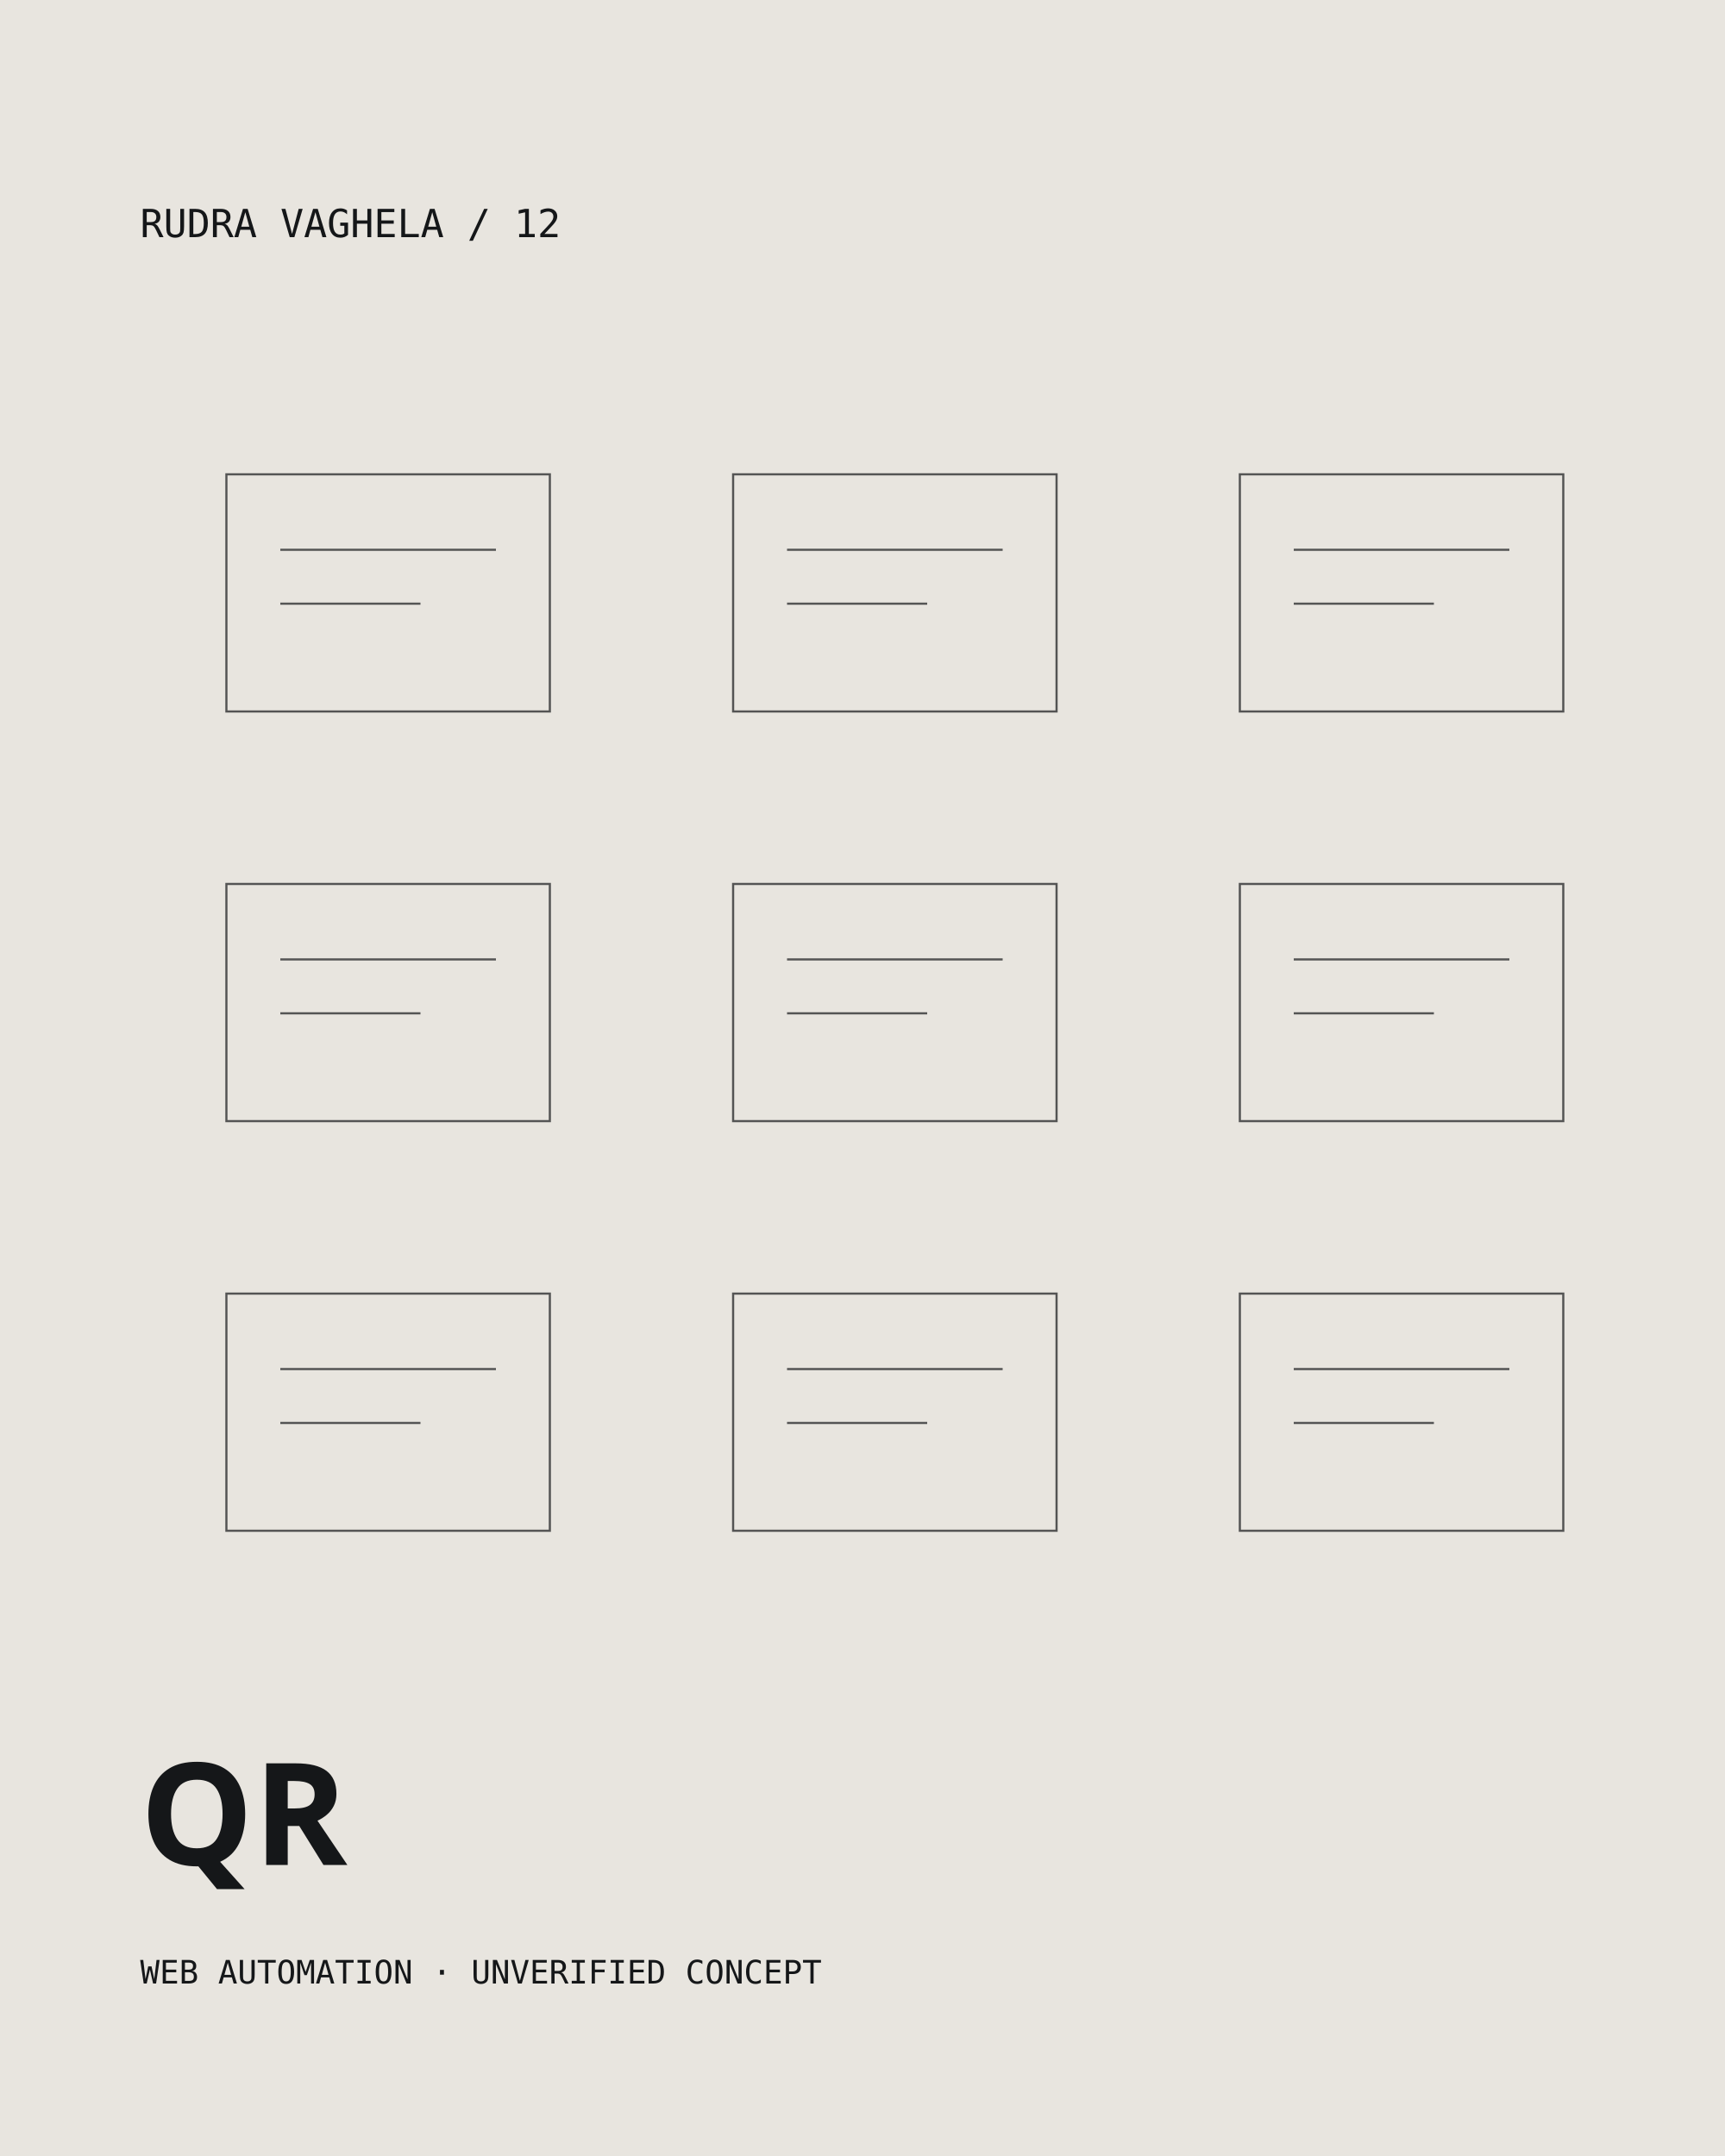
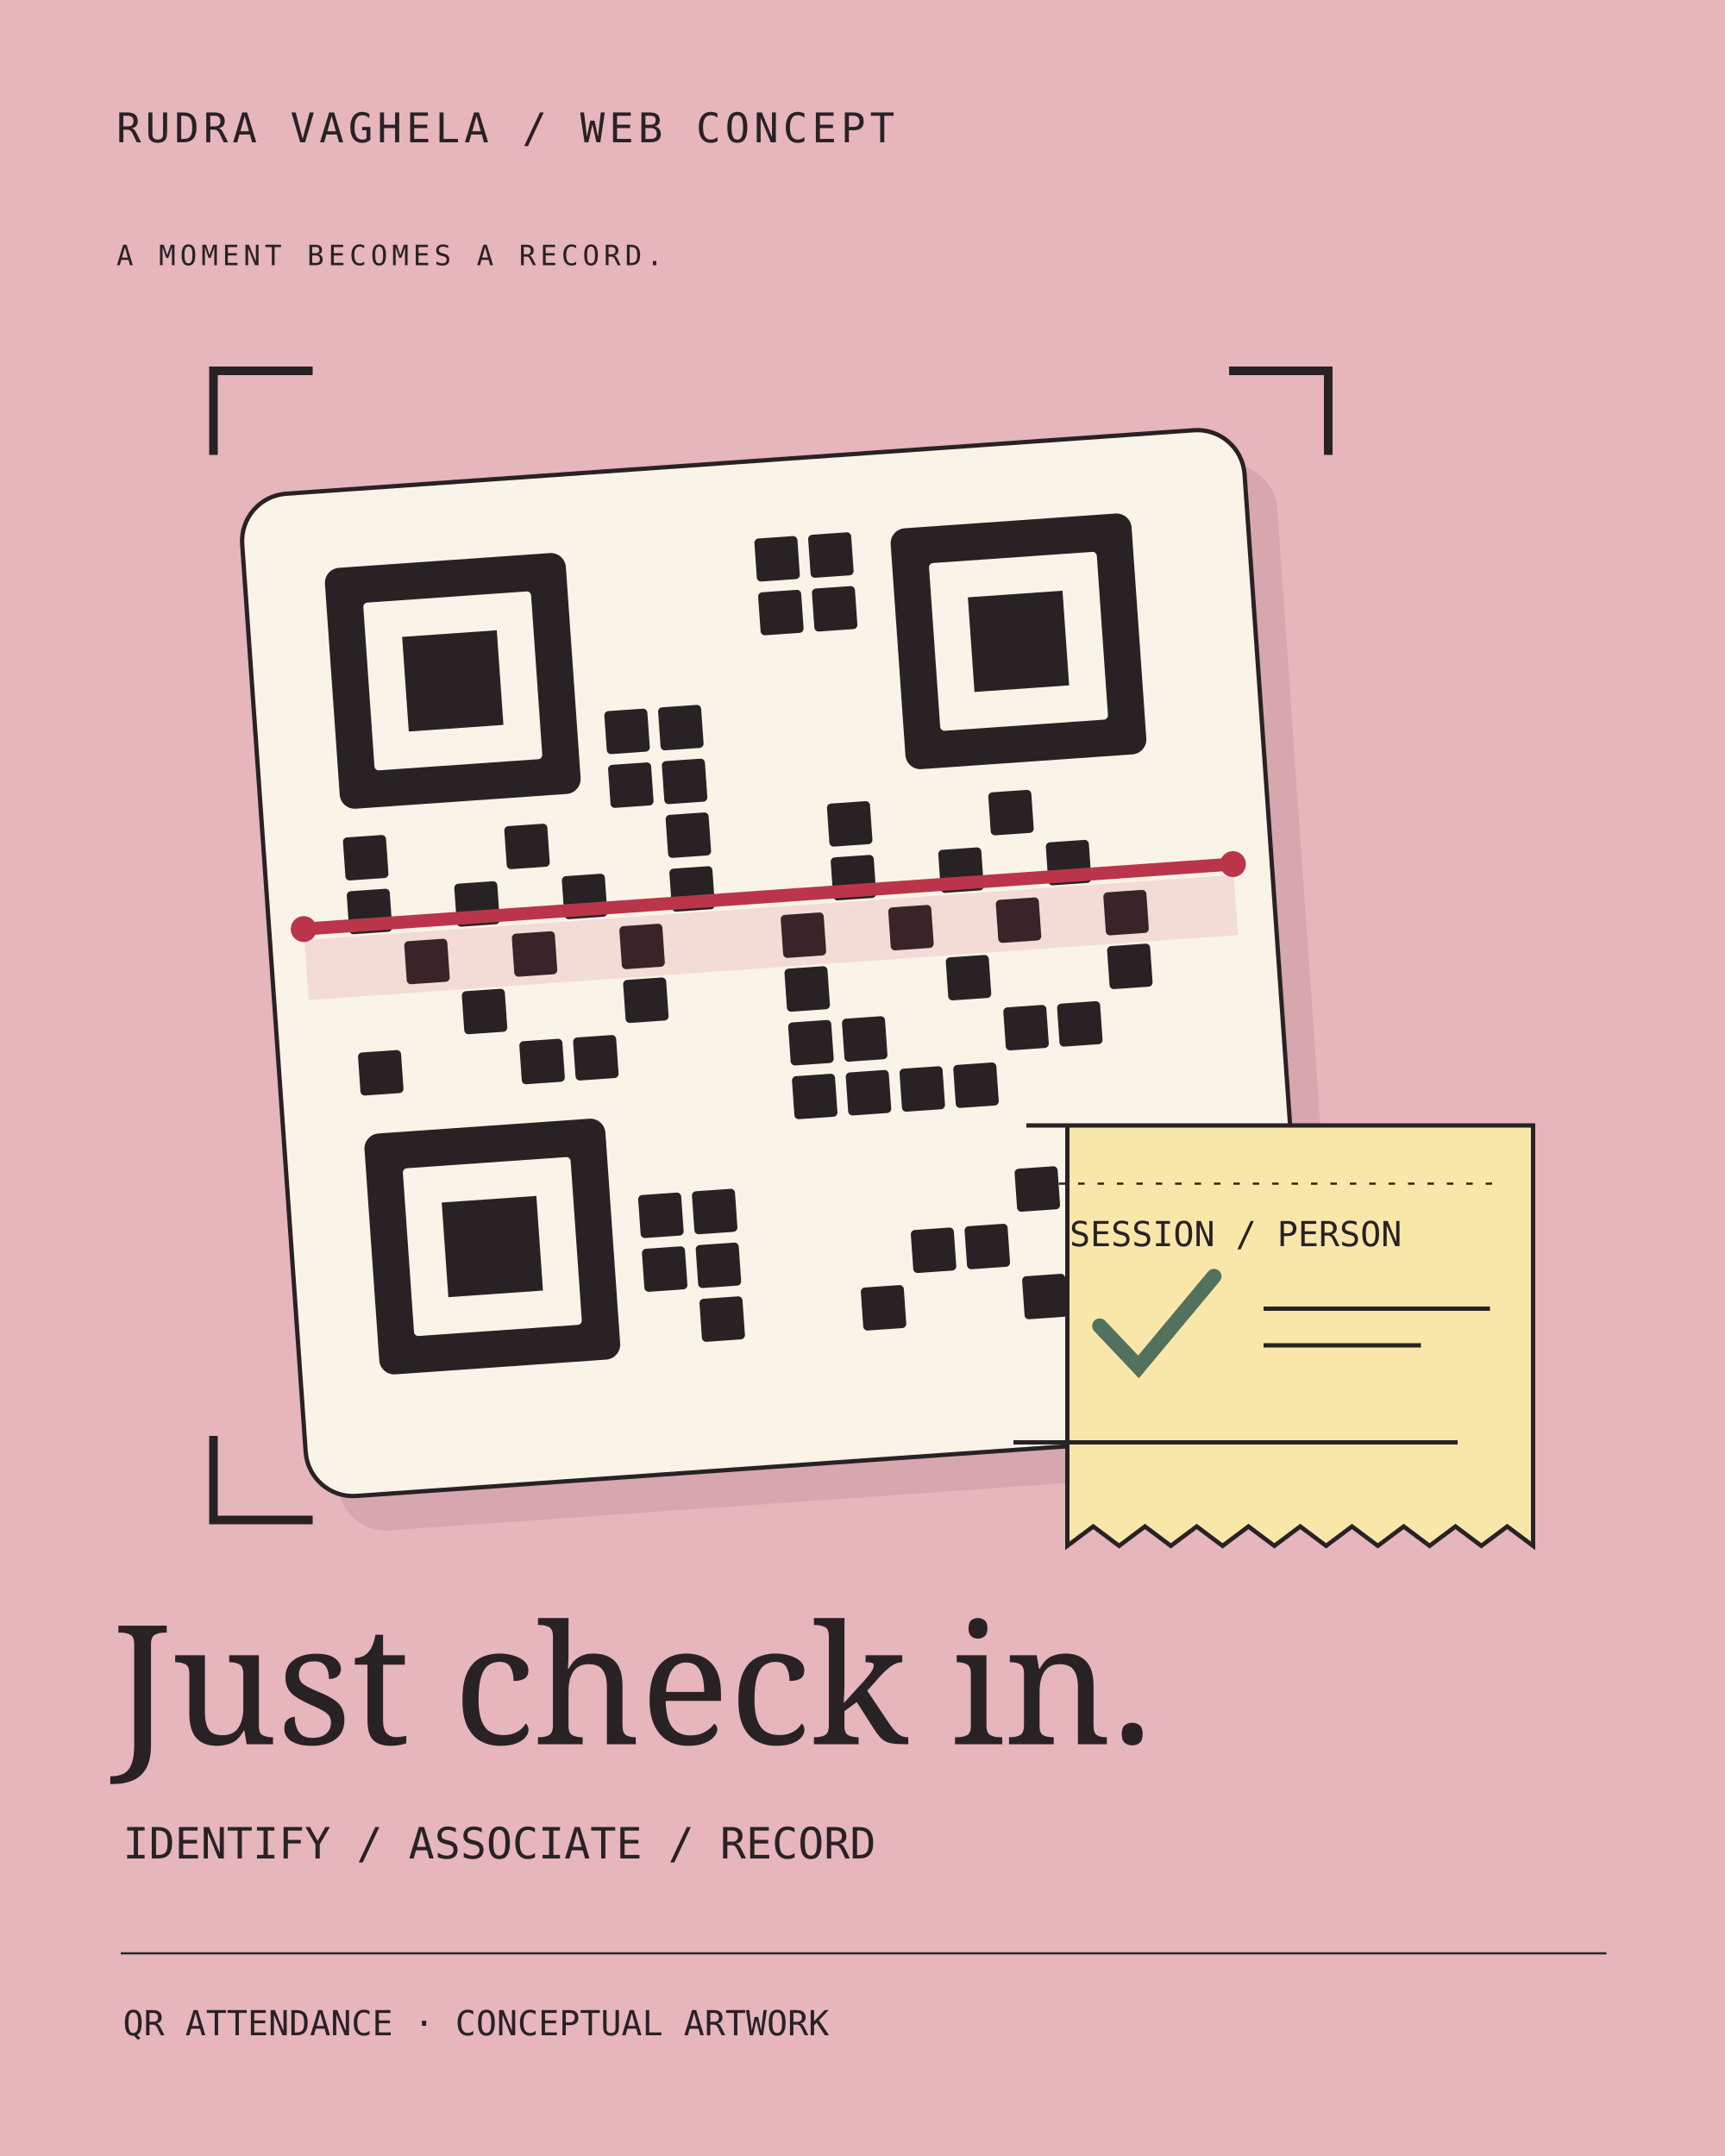
- <svg xmlns="http://www.w3.org/2000/svg" width="800" height="1000" viewBox="0 0 800 1000" style="color:#151719">
-   <rect width="800" height="1000" fill="#e8e5df" />
-   <g opacity=".7">
-     <rect x="105" y="220" width="150" height="110" rx="0" fill="none" stroke="currentColor" />
-     <path d="M130 255h100m-100 25h65" stroke="currentColor" />
-     <rect x="340" y="220" width="150" height="110" rx="0" fill="none" stroke="currentColor" />
-     <path d="M365 255h100m-100 25h65" stroke="currentColor" />
-     <rect x="575" y="220" width="150" height="110" rx="0" fill="none" stroke="currentColor" />
-     <path d="M600 255h100m-100 25h65" stroke="currentColor" />
-     <rect x="105" y="410" width="150" height="110" rx="0" fill="none" stroke="currentColor" />
-     <path d="M130 445h100m-100 25h65" stroke="currentColor" />
-     <rect x="340" y="410" width="150" height="110" rx="0" fill="none" stroke="currentColor" />
-     <path d="M365 445h100m-100 25h65" stroke="currentColor" />
-     <rect x="575" y="410" width="150" height="110" rx="0" fill="none" stroke="currentColor" />
-     <path d="M600 445h100m-100 25h65" stroke="currentColor" />
-     <rect x="105" y="600" width="150" height="110" rx="0" fill="none" stroke="currentColor" />
-     <path d="M130 635h100m-100 25h65" stroke="currentColor" />
-     <rect x="340" y="600" width="150" height="110" rx="0" fill="none" stroke="currentColor" />
-     <path d="M365 635h100m-100 25h65" stroke="currentColor" />
-     <rect x="575" y="600" width="150" height="110" rx="0" fill="none" stroke="currentColor" />
-     <path d="M600 635h100m-100 25h65" stroke="currentColor" />
+ <svg xmlns="http://www.w3.org/2000/svg" width="800" height="1000" viewBox="0 0 800 1000" preserveAspectRatio="xMidYMid meet" data-background="#e7b5bc">
+   <rect width="800" height="1000" fill="#e7b5bc" />
+   <g fill="#282225" font-family="monospace" font-size="19" letter-spacing="2">
+     <text x="54" y="66">RUDRA VAGHELA / WEB CONCEPT</text>
+     <text x="54" y="123" font-size="13">A MOMENT BECOMES A RECORD.</text>
  </g>
-   <text x="65" y="110" fill="#151719" font-family="monospace" font-size="18">RUDRA VAGHELA / 12</text>
-   <text x="65" y="865" fill="#151719" font-family="sans-serif" font-size="66" font-weight="700">QR</text>
-   <text x="65" y="920" fill="#151719" font-family="monospace" font-size="15">WEB AUTOMATION · UNVERIFIED CONCEPT</text>
+   <path d="M99 211v-39h46m471 39v-39h-46M99 666v39h46m471-39v39h-46" fill="none" stroke="#282225" stroke-width="4" />
+   <g transform="rotate(-4 355 440)">
+     <rect x="126" y="214" width="466" height="466" rx="22" fill="#5d3441" opacity=".12" transform="translate(14 17)" />
+     <rect x="126" y="214" width="466" height="466" rx="22" fill="#faf3e8" stroke="#282225" stroke-width="2" />
+     <g fill="#282225">
+       <rect x="163" y="250" width="112" height="112" rx="7" />
+       <rect x="180" y="267" width="78" height="78" rx="2" fill="#faf3e8" />
+       <rect x="197" y="284" width="44" height="44" />
+     </g>
+     <g fill="#282225">
+       <rect x="426" y="250" width="112" height="112" rx="7" />
+       <rect x="443" y="267" width="78" height="78" rx="2" fill="#faf3e8" />
+       <rect x="460" y="284" width="44" height="44" />
+     </g>
+     <g fill="#282225">
+       <rect x="163" y="513" width="112" height="112" rx="7" />
+       <rect x="180" y="530" width="78" height="78" rx="2" fill="#faf3e8" />
+       <rect x="197" y="547" width="44" height="44" />
+     </g>
+     <g fill="#282225">
+       <rect x="363" y="250" width="20" height="20" rx="2" />
+       <rect x="388" y="250" width="20" height="20" rx="2" />
+       <rect x="363" y="275" width="20" height="20" rx="2" />
+       <rect x="388" y="275" width="20" height="20" rx="2" />
+       <rect x="288" y="325" width="20" height="20" rx="2" />
+       <rect x="313" y="325" width="20" height="20" rx="2" />
+       <rect x="288" y="350" width="20" height="20" rx="2" />
+       <rect x="313" y="350" width="20" height="20" rx="2" />
+       <rect x="163" y="375" width="20" height="20" rx="2" />
+       <rect x="238" y="375" width="20" height="20" rx="2" />
+       <rect x="313" y="375" width="20" height="20" rx="2" />
+       <rect x="388" y="375" width="20" height="20" rx="2" />
+       <rect x="463" y="375" width="20" height="20" rx="2" />
+       <rect x="163" y="400" width="20" height="20" rx="2" />
+       <rect x="213" y="400" width="20" height="20" rx="2" />
+       <rect x="263" y="400" width="20" height="20" rx="2" />
+       <rect x="313" y="400" width="20" height="20" rx="2" />
+       <rect x="388" y="400" width="20" height="20" rx="2" />
+       <rect x="438" y="400" width="20" height="20" rx="2" />
+       <rect x="488" y="400" width="20" height="20" rx="2" />
+       <rect x="188" y="425" width="20" height="20" rx="2" />
+       <rect x="238" y="425" width="20" height="20" rx="2" />
+       <rect x="288" y="425" width="20" height="20" rx="2" />
+       <rect x="363" y="425" width="20" height="20" rx="2" />
+       <rect x="413" y="425" width="20" height="20" rx="2" />
+       <rect x="463" y="425" width="20" height="20" rx="2" />
+       <rect x="513" y="425" width="20" height="20" rx="2" />
+       <rect x="213" y="450" width="20" height="20" rx="2" />
+       <rect x="288" y="450" width="20" height="20" rx="2" />
+       <rect x="363" y="450" width="20" height="20" rx="2" />
+       <rect x="438" y="450" width="20" height="20" rx="2" />
+       <rect x="513" y="450" width="20" height="20" rx="2" />
+       <rect x="163" y="475" width="20" height="20" rx="2" />
+       <rect x="238" y="475" width="20" height="20" rx="2" />
+       <rect x="263" y="475" width="20" height="20" rx="2" />
+       <rect x="363" y="475" width="20" height="20" rx="2" />
+       <rect x="388" y="475" width="20" height="20" rx="2" />
+       <rect x="463" y="475" width="20" height="20" rx="2" />
+       <rect x="488" y="475" width="20" height="20" rx="2" />
+       <rect x="363" y="500" width="20" height="20" rx="2" />
+       <rect x="388" y="500" width="20" height="20" rx="2" />
+       <rect x="413" y="500" width="20" height="20" rx="2" />
+       <rect x="438" y="500" width="20" height="20" rx="2" />
+       <rect x="288" y="550" width="20" height="20" rx="2" />
+       <rect x="313" y="550" width="20" height="20" rx="2" />
+       <rect x="463" y="550" width="20" height="20" rx="2" />
+       <rect x="488" y="550" width="20" height="20" rx="2" />
+       <rect x="513" y="550" width="20" height="20" rx="2" />
+       <rect x="288" y="575" width="20" height="20" rx="2" />
+       <rect x="313" y="575" width="20" height="20" rx="2" />
+       <rect x="413" y="575" width="20" height="20" rx="2" />
+       <rect x="438" y="575" width="20" height="20" rx="2" />
+       <rect x="513" y="575" width="20" height="20" rx="2" />
+       <rect x="313" y="600" width="20" height="20" rx="2" />
+       <rect x="388" y="600" width="20" height="20" rx="2" />
+       <rect x="463" y="600" width="20" height="20" rx="2" />
+     </g>
+     <g class="art-qr-scan">
+       <path d="M142 416h432" stroke="#bb354a" stroke-width="6" />
+       <path d="M142 421h432v28H142Z" fill="#bb354a" opacity=".12" />
+       <circle cx="142" cy="416" r="6" fill="#bb354a" />
+       <circle cx="574" cy="416" r="6" fill="#bb354a" />
+     </g>
+   </g>
+   <g class="art-qr-ticket">
+     <path d="M476 522h235v195l-12-9-12 9-12-9-12 9-12-9-12 9-12-9-12 9-12-9-12 9-12-9-12 9-12-9-12 9-12-9-12 9-12-9-12 9V522Z" fill="#f9e7aa" stroke="#282225" stroke-width="2" />
+     <path d="M491 549h206" stroke="#282225" stroke-dasharray="3 6" />
+     <text x="496" y="578" font-family="monospace" font-size="16" fill="#282225">SESSION / PERSON</text>
+     <path class="art-qr-tick" d="m510 615 18 19 35-42" fill="none" stroke="#52725d" stroke-width="7" stroke-linecap="round" />
+     <path d="M586 607h105m-105 17h73m-189 45h206" stroke="#282225" stroke-width="2" />
+   </g>
+   <g fill="#282225">
+     <text x="52" y="809" font-family="Georgia,serif" font-size="77">Just check in.</text>
+     <text x="57" y="862" font-family="monospace" font-size="20">IDENTIFY / ASSOCIATE / RECORD</text>
+     <path d="M56 906h689" stroke="#282225" />
+     <text x="57" y="944" font-family="monospace" font-size="16">QR ATTENDANCE · CONCEPTUAL ARTWORK</text>
+   </g>
</svg>
